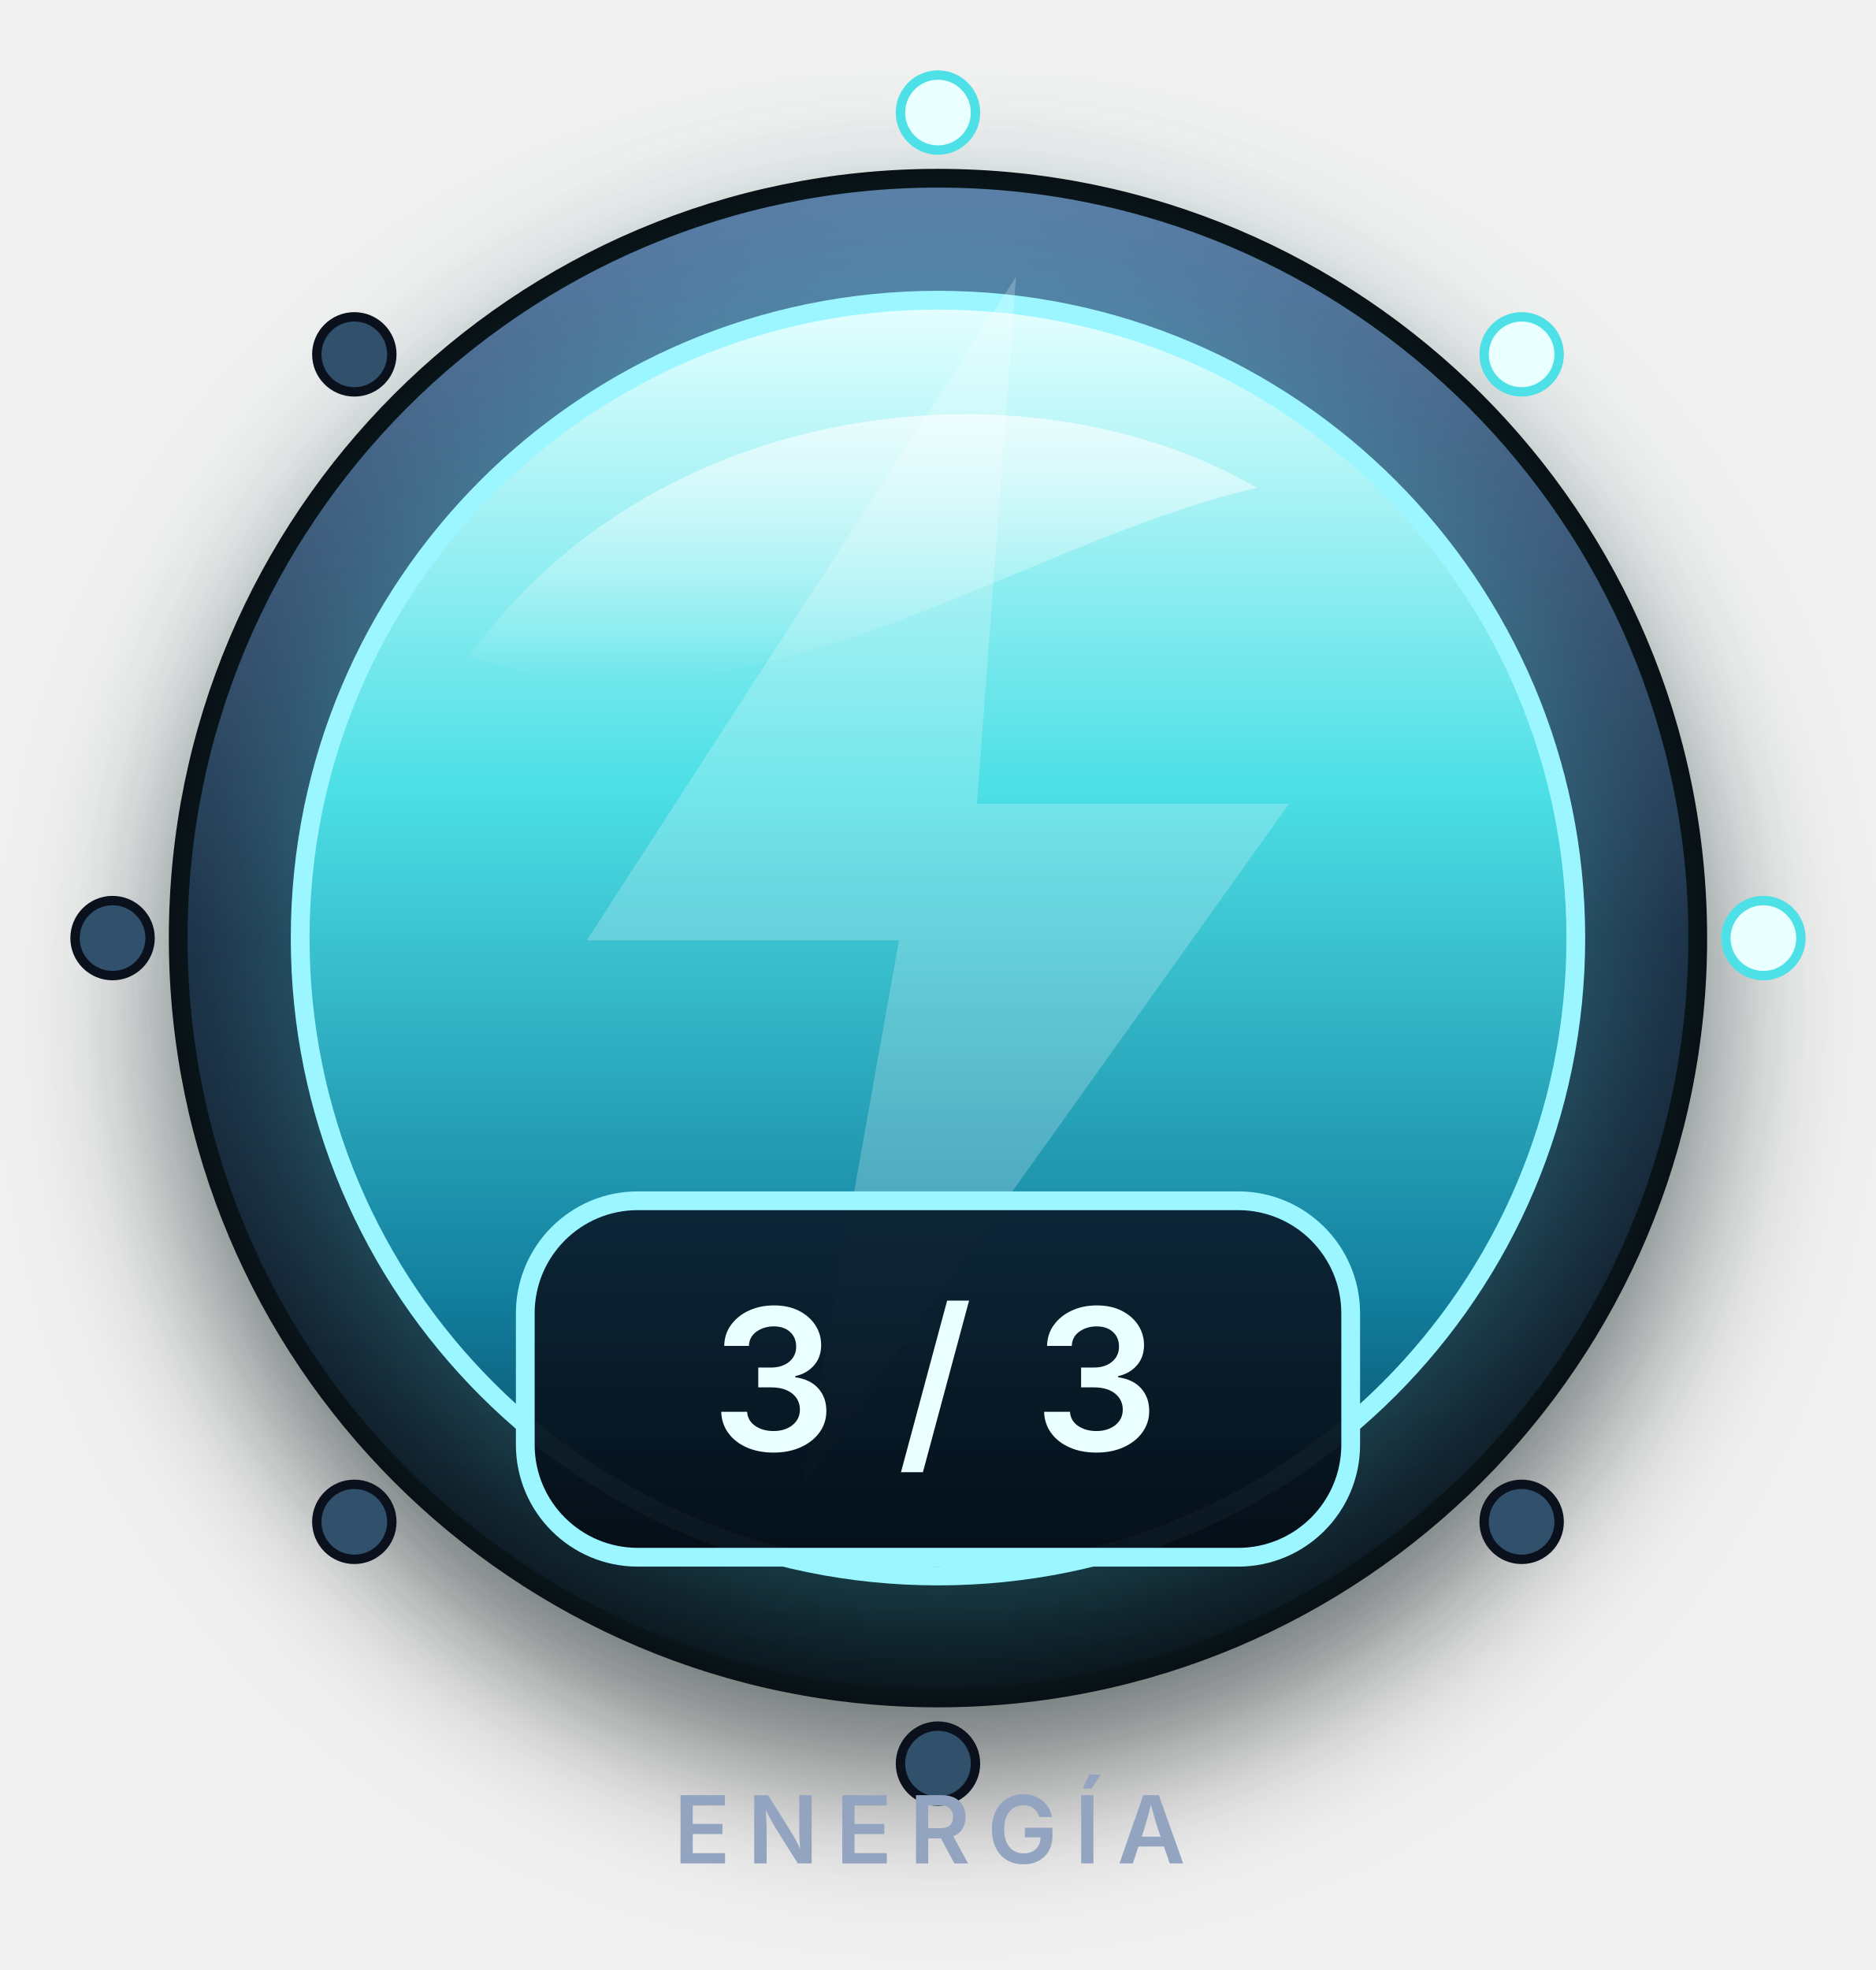
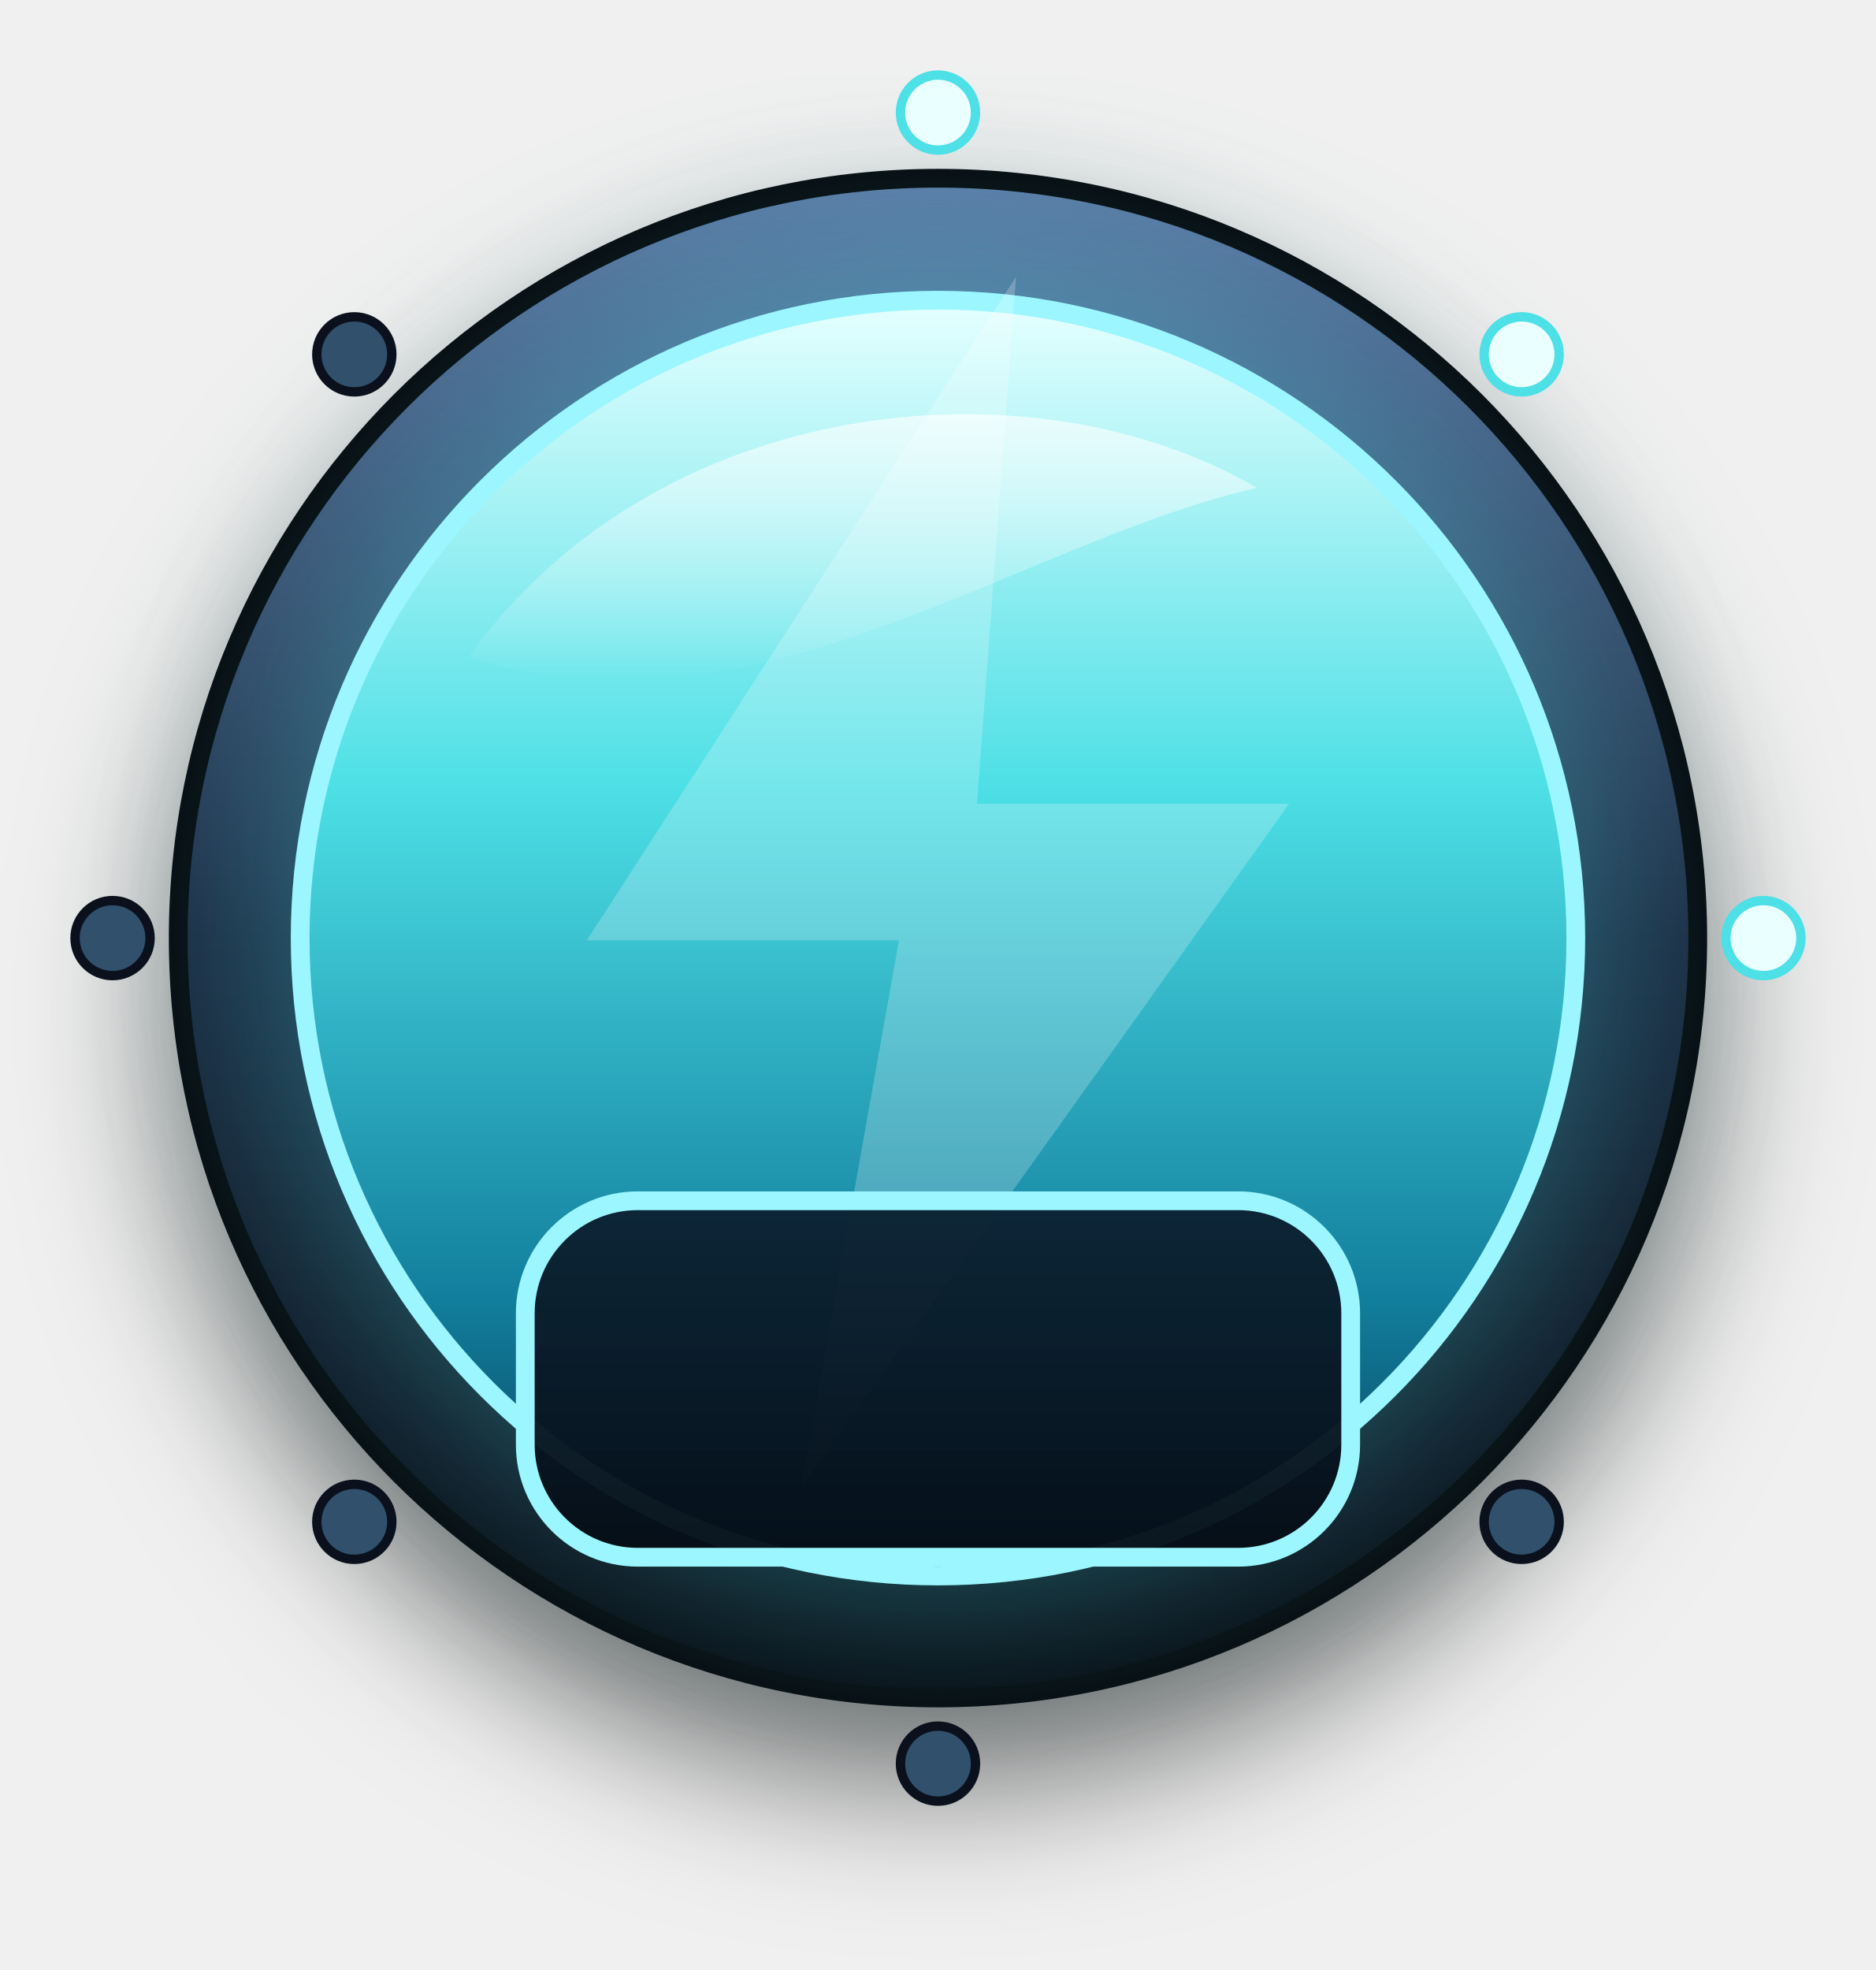
<svg xmlns="http://www.w3.org/2000/svg" width="200" height="210" viewBox="0 0 200 210">
  <defs>
    <filter id="filter-1" filterUnits="userSpaceOnUse" x="-16" y="-16" width="232" height="232" data-vc-blend="multiply" color-interpolation-filters="sRGB">
      <feGaussianBlur in="SourceAlpha" stdDeviation="8" />
      <feOffset dx="0" dy="8" result="shadow" />
      <feFlood flood-color="#000000" flood-opacity="0.55" />
      <feComposite in2="shadow" operator="in" result="paint" />
      <feMerge>
        <feMergeNode in="paint" />
        <feMergeNode in="SourceGraphic" />
      </feMerge>
    </filter>
    <linearGradient id="linear-gradient-1" x1="100" y1="19" x2="100" y2="181" gradientUnits="userSpaceOnUse">
      <stop offset="0" stop-color="#5c7ba6" />
      <stop offset="0.5" stop-color="#1b2a41" />
      <stop offset="1" stop-color="#070b12" />
    </linearGradient>
    <filter id="filter-2" filterUnits="userSpaceOnUse" x="-4.25" y="-4.25" width="208.5" height="208.5" data-vc-blend="screen" color-interpolation-filters="sRGB">
      <feComponentTransfer in="SourceAlpha">
        <feFuncA type="linear" slope="255" />
      </feComponentTransfer>
      <feMorphology operator="dilate" radius="0.25" />
      <feGaussianBlur stdDeviation="11" result="glow" />
      <feFlood flood-color="#4de0e6" flood-opacity="0.4" />
      <feComposite in2="glow" operator="in" result="paint" />
      <feMerge>
        <feMergeNode in="paint" />
        <feMergeNode in="SourceGraphic" />
      </feMerge>
    </filter>
    <linearGradient id="linear-gradient-2" x1="100" y1="32" x2="100" y2="168" gradientUnits="userSpaceOnUse">
      <stop offset="0" stop-color="#e6ffff" />
      <stop offset="0.38" stop-color="#4de0e6" />
      <stop offset="0.78" stop-color="#127f9e" />
      <stop offset="1" stop-color="#073b53" />
    </linearGradient>
    <linearGradient id="linear-gradient-3" x1="92" y1="44.156" x2="92" y2="72.57" gradientUnits="userSpaceOnUse">
      <stop offset="0" stop-color="#ffffff" stop-opacity="0.65" />
      <stop offset="1" stop-color="#ffffff" stop-opacity="0" />
    </linearGradient>
    <linearGradient id="linear-gradient-4" x1="100" y1="128" x2="100" y2="166" gradientUnits="userSpaceOnUse">
      <stop offset="0" stop-color="#0c2233" stop-opacity="0.96" />
      <stop offset="1" stop-color="#050d16" stop-opacity="0.96" />
    </linearGradient>
  </defs>
  <g id="Layer_1" data-name="Layer 1">
    <path d="M18 105 C18 59.713 54.713 23 100 23 C145.287 23 182 59.713 182 105 C182 150.287 145.287 187 100 187 C54.713 187 18 150.287 18 105 Z" fill="#000000" opacity="0.004" />
    <g filter="url(#filter-1)">
      <path d="M19 100 C19 55.265 55.265 19 100 19 C144.735 19 181 55.265 181 100 C181 144.735 144.735 181 100 181 C55.265 181 19 144.735 19 100 Z" fill="url(#linear-gradient-1)" stroke="#05080d" stroke-width="2" stroke-miterlimit="10" />
    </g>
    <g filter="url(#filter-2)">
      <path d="M32 100 C32 62.445 62.445 32 100 32 C137.555 32 168 62.445 168 100 C168 137.555 137.555 168 100 168 C62.445 168 32 137.555 32 100 Z" fill="url(#linear-gradient-2)" stroke="#9bf6ff" stroke-width="2" stroke-miterlimit="10" />
    </g>
    <path d="M108.32 29.52 L62.56 100.24 L95.84 100.24 L85.44 158.48 L137.44 85.68 L104.16 85.68 Z" fill="#ffffff" opacity="0.22" />
    <path d="M50 70 C70 42 110 38 134 52 C108 58 80 80 50 70 Z" fill="url(#linear-gradient-3)" />
    <path d="M68 128 L132 128 C138.627 128 144 133.373 144 140 L144 154 C144 160.627 138.627 166 132 166 L68 166 C61.373 166 56 160.627 56 154 L56 140 C56 133.373 61.373 128 68 128 Z" fill="url(#linear-gradient-4)" stroke="#9bf6ff" stroke-width="2" stroke-miterlimit="10" />
-     <g>
-       <path d="M82.47 154.844 C81.397 154.844 80.445 154.661 79.614 154.296 C78.784 153.93 78.129 153.419 77.651 152.763 C77.172 152.106 76.919 151.351 76.892 150.497 L79.65 150.497 C79.691 151.125 79.978 151.625 80.511 151.994 C81.045 152.363 81.697 152.547 82.47 152.547 C83.29 152.547 83.964 152.335 84.49 151.912 C85.016 151.488 85.279 150.938 85.279 150.261 C85.279 149.563 85.008 148.994 84.464 148.553 C83.921 148.113 83.164 147.892 82.193 147.892 L80.84 147.892 L80.84 145.78 L82.193 145.78 C82.986 145.78 83.632 145.575 84.131 145.165 C84.63 144.754 84.88 144.214 84.88 143.544 C84.88 142.895 84.663 142.374 84.228 141.981 C83.794 141.588 83.218 141.391 82.501 141.391 C81.797 141.391 81.183 141.576 80.66 141.945 C80.137 142.314 79.865 142.823 79.845 143.473 L77.21 143.473 C77.223 142.625 77.468 141.876 77.943 141.227 C78.418 140.578 79.054 140.07 79.85 139.704 C80.646 139.339 81.537 139.156 82.521 139.156 C83.54 139.156 84.425 139.347 85.177 139.73 C85.929 140.113 86.512 140.624 86.925 141.263 C87.339 141.902 87.546 142.608 87.546 143.38 C87.546 144.242 87.293 144.963 86.787 145.544 C86.281 146.125 85.614 146.508 84.787 146.692 L84.787 146.815 C85.854 146.966 86.672 147.362 87.243 148.005 C87.814 148.647 88.099 149.447 88.099 150.404 C88.099 151.259 87.857 152.021 87.371 152.691 C86.886 153.361 86.219 153.887 85.372 154.27 C84.524 154.653 83.557 154.844 82.47 154.844 Z M103.315 138.643 L98.393 156.936 L96.055 156.936 L100.977 138.643 Z M116.89 154.844 C115.817 154.844 114.865 154.661 114.034 154.296 C113.204 153.93 112.549 153.419 112.07 152.763 C111.592 152.106 111.339 151.351 111.312 150.497 L114.07 150.497 C114.111 151.125 114.398 151.625 114.931 151.994 C115.465 152.363 116.117 152.547 116.89 152.547 C117.71 152.547 118.383 152.335 118.91 151.912 C119.436 151.488 119.699 150.938 119.699 150.261 C119.699 149.563 119.428 148.994 118.884 148.553 C118.341 148.113 117.584 147.892 116.613 147.892 L115.259 147.892 L115.259 145.78 L116.613 145.78 C117.406 145.78 118.052 145.575 118.551 145.165 C119.05 144.754 119.299 144.214 119.299 143.544 C119.299 142.895 119.082 142.374 118.648 141.981 C118.214 141.588 117.638 141.391 116.921 141.391 C116.216 141.391 115.603 141.576 115.08 141.945 C114.557 142.314 114.285 142.823 114.265 143.473 L111.63 143.473 C111.643 142.625 111.888 141.876 112.363 141.227 C112.838 140.578 113.474 140.07 114.27 139.704 C115.066 139.339 115.957 139.156 116.941 139.156 C117.96 139.156 118.845 139.347 119.597 139.73 C120.349 140.113 120.932 140.624 121.345 141.263 C121.759 141.902 121.966 142.608 121.966 143.38 C121.966 144.242 121.713 144.963 121.207 145.544 C120.701 146.125 120.034 146.508 119.207 146.692 L119.207 146.815 C120.274 146.966 121.092 147.362 121.663 148.005 C122.234 148.647 122.519 149.447 122.519 150.404 C122.519 151.259 122.277 152.021 121.791 152.691 C121.306 153.361 120.639 153.887 119.792 154.27 C118.944 154.653 117.977 154.844 116.89 154.844 Z" fill="#eaffff" />
-     </g>
    <path d="M96 12 C96 9.791 97.791 8 100 8 C102.209 8 104 9.791 104 12 C104 14.209 102.209 16 100 16 C97.791 16 96 14.209 96 12 Z" fill="#eaffff" stroke="#4de0e6" stroke-miterlimit="10" />
    <path d="M158.225 37.775 C158.225 35.565 160.016 33.775 162.225 33.775 C164.435 33.775 166.225 35.565 166.225 37.775 C166.225 39.984 164.435 41.775 162.225 41.775 C160.016 41.775 158.225 39.984 158.225 37.775 Z" fill="#eaffff" stroke="#4de0e6" stroke-miterlimit="10" />
    <path d="M184 100 C184 97.791 185.791 96 188 96 C190.209 96 192 97.791 192 100 C192 102.209 190.209 104 188 104 C185.791 104 184 102.209 184 100 Z" fill="#eaffff" stroke="#4de0e6" stroke-miterlimit="10" />
    <path d="M158.225 162.225 C158.225 160.016 160.016 158.225 162.225 158.225 C164.435 158.225 166.225 160.016 166.225 162.225 C166.225 164.435 164.435 166.225 162.225 166.225 C160.016 166.225 158.225 164.435 158.225 162.225 Z" fill="#31506b" stroke="#0a111c" stroke-miterlimit="10" />
    <path d="M96 188 C96 185.791 97.791 184 100 184 C102.209 184 104 185.791 104 188 C104 190.209 102.209 192 100 192 C97.791 192 96 190.209 96 188 Z" fill="#31506b" stroke="#0a111c" stroke-miterlimit="10" />
    <path d="M33.775 162.225 C33.775 160.016 35.565 158.225 37.775 158.225 C39.984 158.225 41.775 160.016 41.775 162.225 C41.775 164.435 39.984 166.225 37.775 166.225 C35.565 166.225 33.775 164.435 33.775 162.225 Z" fill="#31506b" stroke="#0a111c" stroke-miterlimit="10" />
    <path d="M8 100 C8 97.791 9.791 96 12 96 C14.209 96 16 97.791 16 100 C16 102.209 14.209 104 12 104 C9.791 104 8 102.209 8 100 Z" fill="#31506b" stroke="#0a111c" stroke-miterlimit="10" />
    <path d="M33.775 37.775 C33.775 35.565 35.565 33.775 37.775 33.775 C39.984 33.775 41.775 35.565 41.775 37.775 C41.775 39.984 39.984 41.775 37.775 41.775 C35.565 41.775 33.775 39.984 33.775 37.775 Z" fill="#31506b" stroke="#0a111c" stroke-miterlimit="10" />
-     <g>
-       <path d="M72.553 198.638 L72.553 191.362 L77.279 191.362 L77.279 192.461 L73.856 192.461 L73.856 194.424 L77.025 194.424 L77.025 195.508 L73.856 195.508 L73.856 197.539 L77.299 197.539 L77.299 198.638 Z M80.407 198.638 L80.407 191.362 L81.882 191.362 L84.396 195.371 C84.527 195.579 84.668 195.823 84.821 196.101 C84.974 196.379 85.131 196.701 85.29 197.065 C85.264 196.714 85.244 196.367 85.231 196.025 C85.218 195.684 85.212 195.402 85.212 195.181 L85.212 191.362 L86.535 191.362 L86.535 198.638 L85.056 198.638 L82.785 195.029 C82.658 194.827 82.539 194.627 82.426 194.429 C82.314 194.23 82.196 194.014 82.072 193.779 C81.949 193.545 81.805 193.27 81.643 192.954 C81.665 193.403 81.687 193.81 81.706 194.175 C81.726 194.539 81.735 194.823 81.735 195.024 L81.735 198.638 Z M89.8 198.638 L89.8 191.362 L94.527 191.362 L94.527 192.461 L91.104 192.461 L91.104 194.424 L94.273 194.424 L94.273 195.508 L91.104 195.508 L91.104 197.539 L94.546 197.539 L94.546 198.638 Z M97.655 198.638 L97.655 191.362 L100.374 191.362 C101.211 191.362 101.847 191.577 102.284 192.007 C102.72 192.437 102.938 192.998 102.938 193.691 C102.938 194.183 102.827 194.606 102.606 194.961 C102.385 195.316 102.059 195.578 101.629 195.747 L103.206 198.638 L101.746 198.638 L100.316 195.967 L98.958 195.967 L98.958 198.638 Z M98.958 194.888 L100.184 194.888 C100.676 194.888 101.035 194.784 101.263 194.578 C101.491 194.371 101.605 194.076 101.605 193.691 C101.605 193.301 101.491 192.997 101.263 192.781 C101.035 192.564 100.672 192.456 100.174 192.456 L98.958 192.456 Z M109.118 198.735 C108.447 198.735 107.86 198.585 107.355 198.284 C106.851 197.983 106.457 197.553 106.173 196.995 C105.89 196.436 105.749 195.775 105.749 195.01 C105.749 194.229 105.894 193.559 106.186 193 C106.477 192.442 106.873 192.013 107.375 191.714 C107.876 191.414 108.444 191.265 109.079 191.265 C109.613 191.265 110.097 191.367 110.531 191.572 C110.966 191.777 111.324 192.062 111.606 192.427 C111.887 192.791 112.065 193.211 112.14 193.687 L110.807 193.687 C110.69 193.299 110.486 192.993 110.194 192.769 C109.903 192.544 109.536 192.432 109.093 192.432 C108.703 192.432 108.354 192.531 108.046 192.729 C107.738 192.928 107.497 193.219 107.321 193.601 C107.145 193.984 107.057 194.45 107.057 195 C107.057 195.824 107.248 196.458 107.631 196.902 C108.013 197.346 108.511 197.568 109.123 197.568 C109.67 197.568 110.106 197.415 110.431 197.107 C110.757 196.799 110.926 196.383 110.939 195.859 L109.259 195.859 L109.259 194.834 L112.204 194.834 L112.204 195.708 C112.204 196.33 112.071 196.868 111.806 197.322 C111.54 197.776 111.176 198.125 110.712 198.369 C110.248 198.613 109.717 198.735 109.118 198.735 Z M116.572 191.362 L116.572 198.638 L115.268 198.638 L115.268 191.362 Z M115.439 190.664 L116.118 189.17 L117.348 189.17 L116.362 190.664 Z M119.349 198.638 L121.888 191.362 L123.543 191.362 L126.141 198.638 L124.71 198.638 L124.09 196.836 L121.37 196.836 L120.774 198.638 Z M121.717 195.786 L123.733 195.786 L123.416 194.858 C123.309 194.523 123.197 194.152 123.082 193.745 C122.966 193.338 122.84 192.882 122.703 192.378 C122.573 192.886 122.452 193.346 122.342 193.757 C122.231 194.169 122.125 194.536 122.024 194.858 Z" fill="#93a4c0" />
-     </g>
  </g>
</svg>
